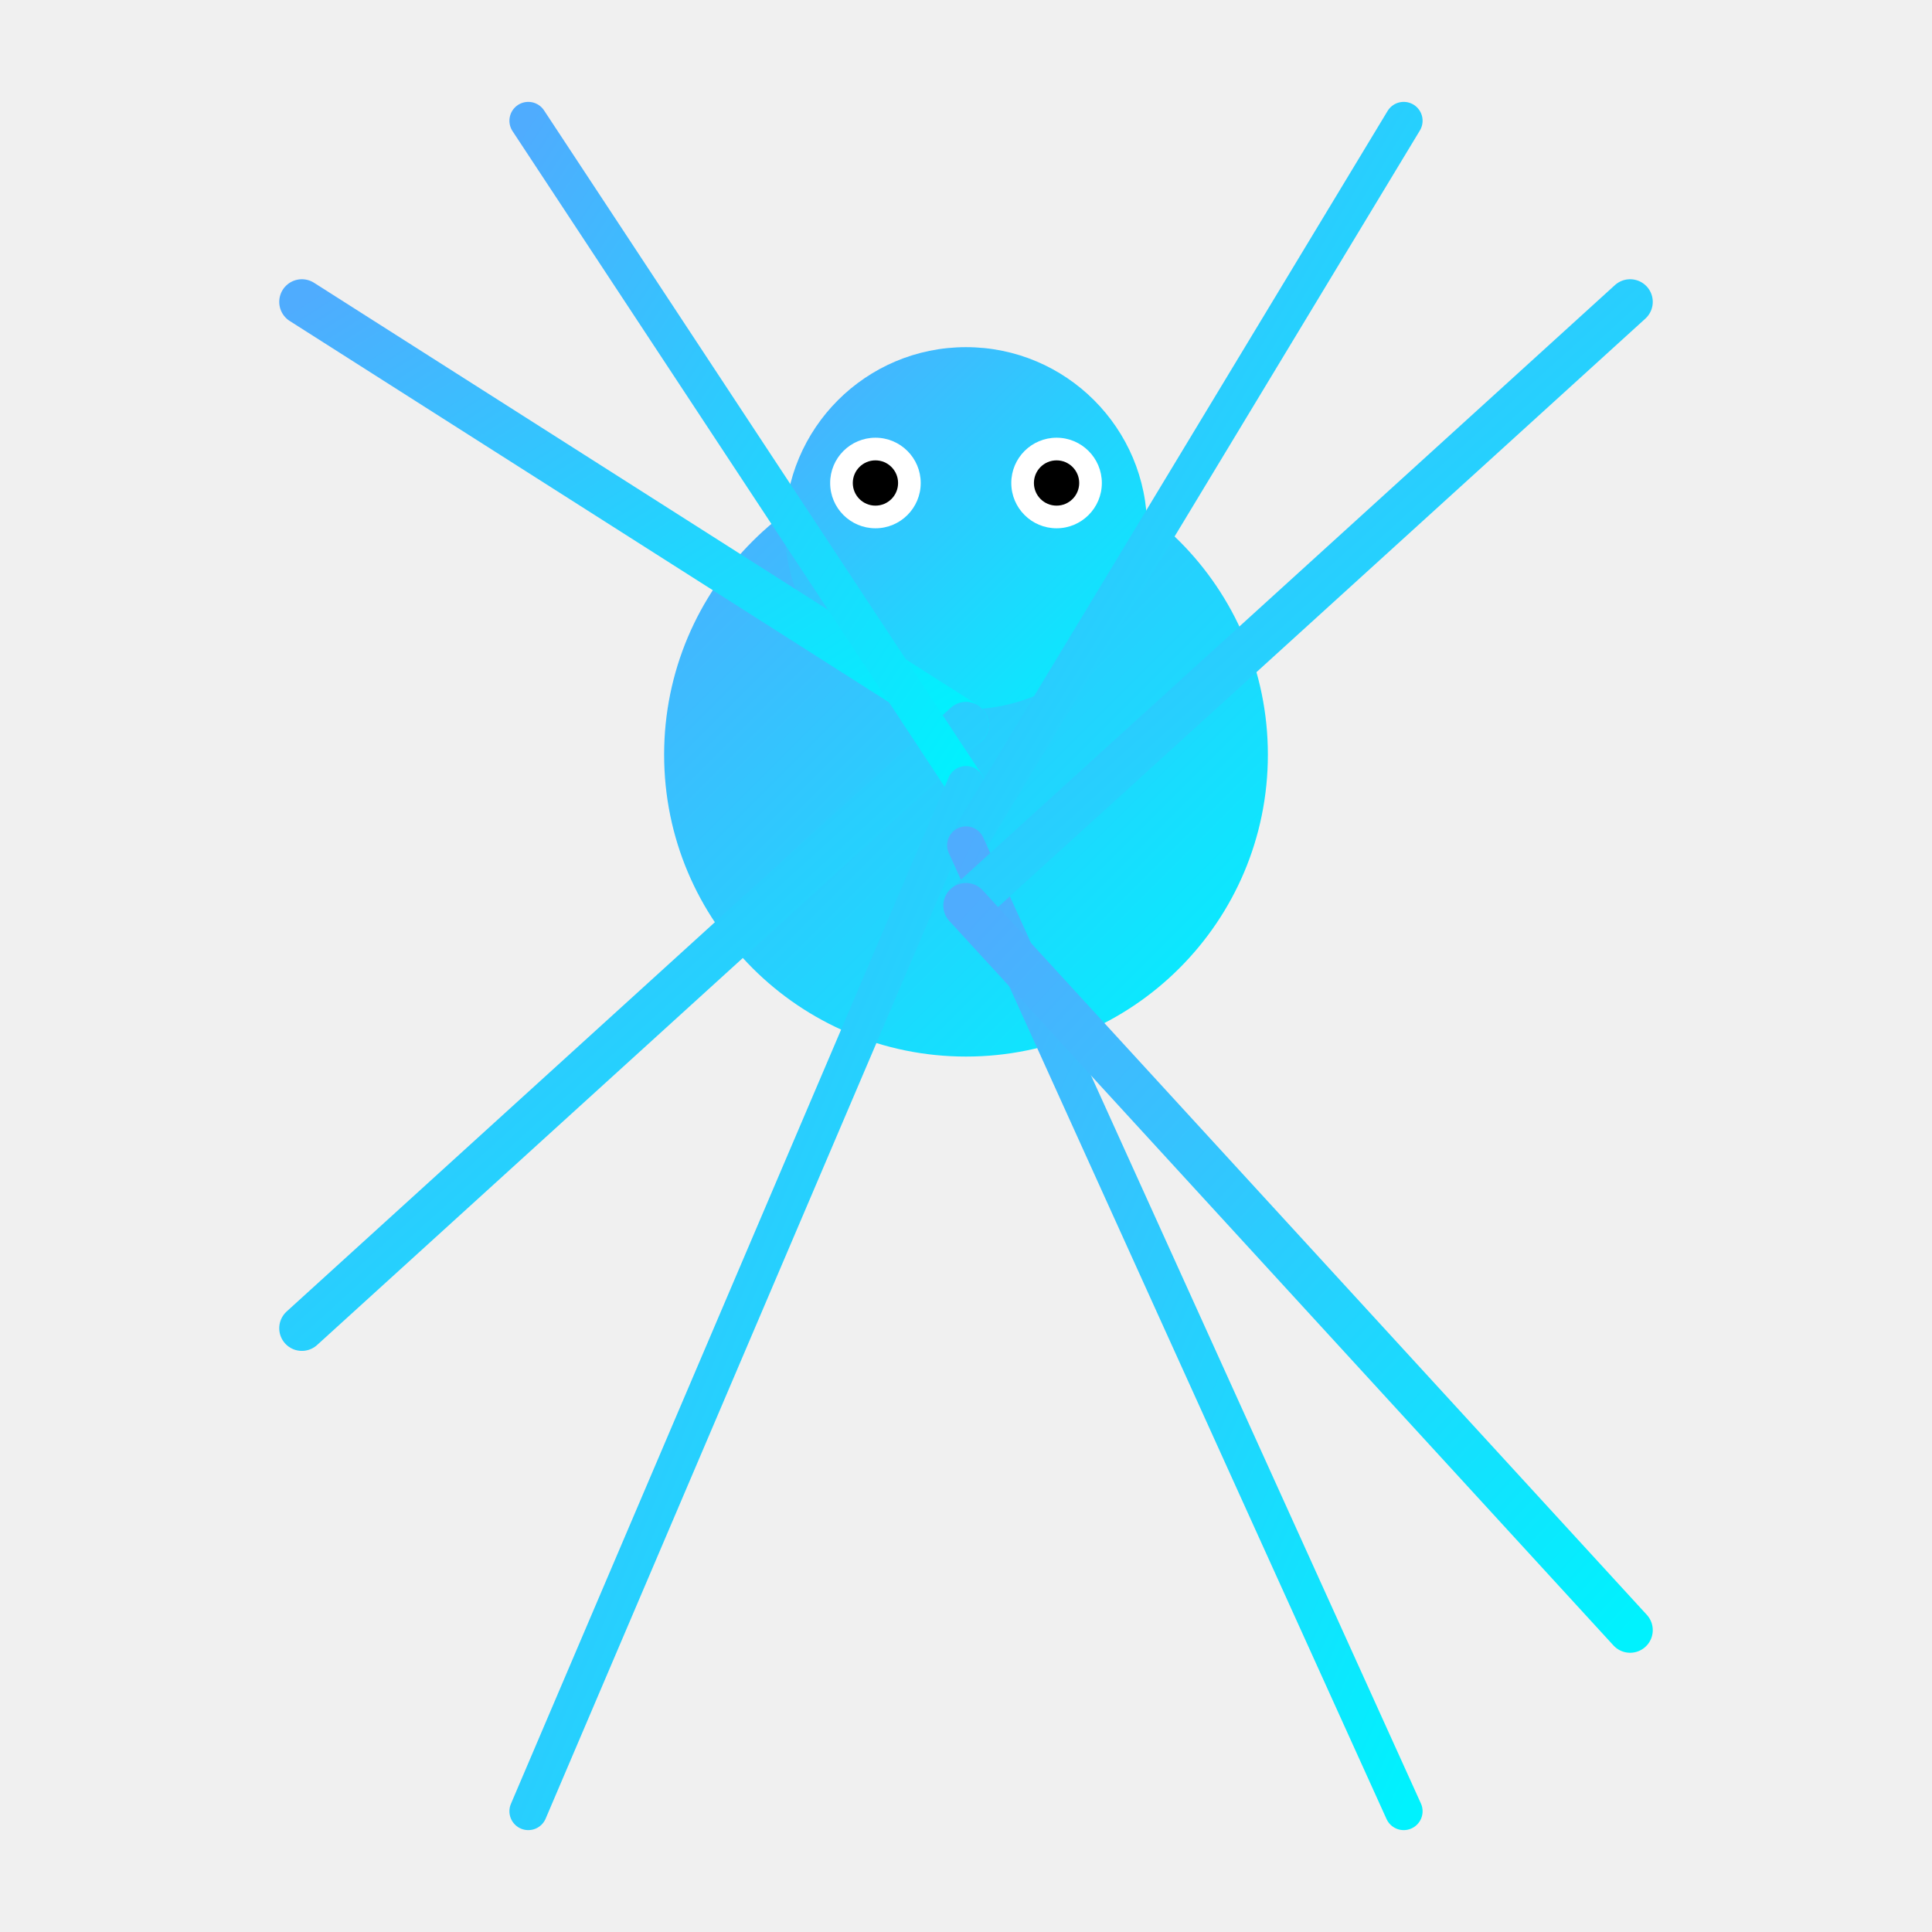
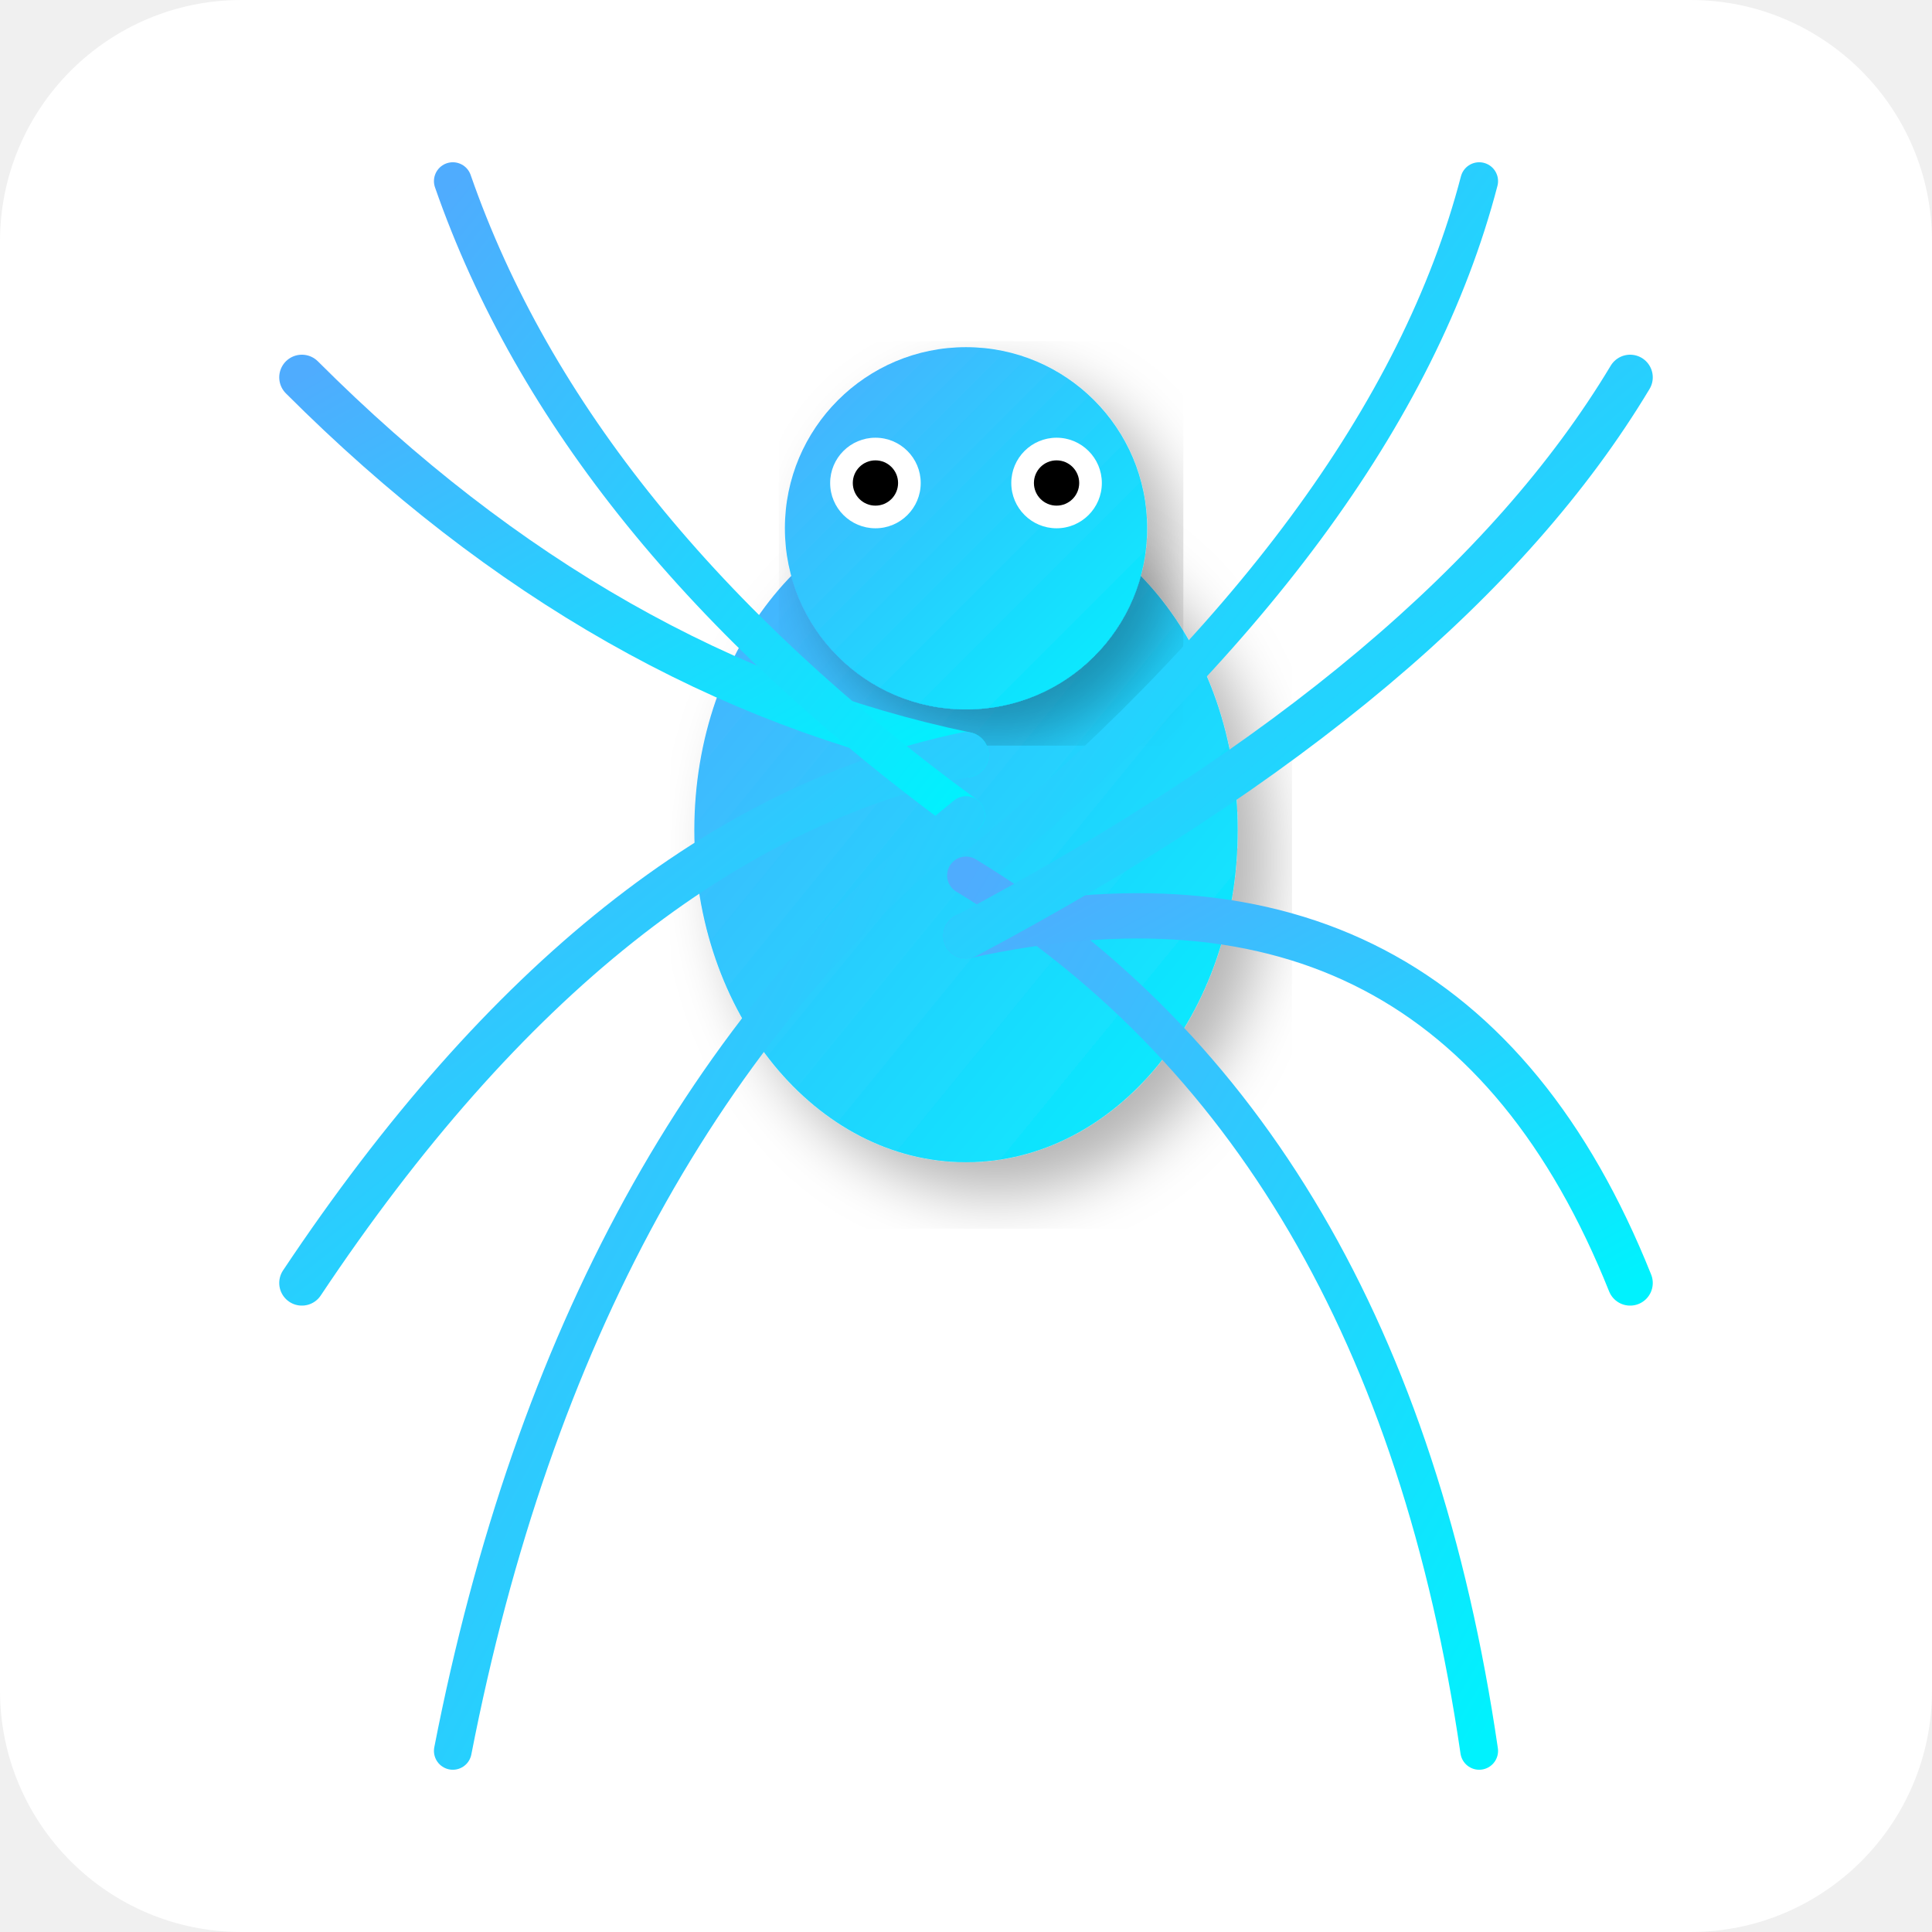
<svg xmlns="http://www.w3.org/2000/svg" viewBox="0 0 128 128">
+   <rect x="0" y="0" width="128" height="128" fill="#ffffff" rx="16" ry="16" />
  <defs>
    <linearGradient id="spiderGradient" x1="0%" y1="0%" x2="100%" y2="100%">
      <stop offset="0%" style="stop-color:#4facfe" />
      <stop offset="100%" style="stop-color:#00f2fe" />
    </linearGradient>
+     <filter id="shadow">
+       <feDropShadow dx="2" dy="2" stdDeviation="2" flood-opacity="0.3" />
+     </filter>
  </defs>
-   <circle cx="64" cy="50" r="20" fill="url(#spiderGradient)" />
-   <circle cx="64" cy="35" r="12" fill="url(#spiderGradient)" />
+   <ellipse cx="64" cy="55" rx="18" ry="22" fill="url(#spiderGradient)" filter="url(#shadow)" />
+   <circle cx="64" cy="35" r="12" fill="url(#spiderGradient)" filter="url(#shadow)" />
  <circle cx="58" cy="32" r="3" fill="#fff" />
  <circle cx="70" cy="32" r="3" fill="#fff" />
  <circle cx="58" cy="32" r="1.5" fill="#000" />
  <circle cx="70" cy="32" r="1.5" fill="#000" />
-   <line x1="64" y1="48" x2="20" y2="20" stroke="url(#spiderGradient)" stroke-width="3" stroke-linecap="round" />
-   <line x1="64" y1="48" x2="20" y2="88" stroke="url(#spiderGradient)" stroke-width="3" stroke-linecap="round" />
-   <line x1="64" y1="52" x2="35" y2="8" stroke="url(#spiderGradient)" stroke-width="2.5" stroke-linecap="round" />
-   <line x1="64" y1="52" x2="35" y2="120" stroke="url(#spiderGradient)" stroke-width="2.5" stroke-linecap="round" />
-   <line x1="64" y1="56" x2="93" y2="8" stroke="url(#spiderGradient)" stroke-width="2.5" stroke-linecap="round" />
-   <line x1="64" y1="56" x2="93" y2="120" stroke="url(#spiderGradient)" stroke-width="2.5" stroke-linecap="round" />
-   <line x1="64" y1="60" x2="108" y2="20" stroke="url(#spiderGradient)" stroke-width="3" stroke-linecap="round" />
-   <line x1="64" y1="60" x2="108" y2="108" stroke="url(#spiderGradient)" stroke-width="3" stroke-linecap="round" />
+   <path d="M64 50 Q40 45 20 25" stroke="url(#spiderGradient)" stroke-width="3" stroke-linecap="round" fill="none" />
+   <path d="M64 50 Q40 55 20 85" stroke="url(#spiderGradient)" stroke-width="3" stroke-linecap="round" fill="none" />
+   <path d="M64 54 Q38 35 30 12" stroke="url(#spiderGradient)" stroke-width="2.5" stroke-linecap="round" fill="none" />
+   <path d="M64 54 Q38 75 30 116" stroke="url(#spiderGradient)" stroke-width="2.5" stroke-linecap="round" fill="none" />
+   <path d="M64 58 Q92 35 98 12" stroke="url(#spiderGradient)" stroke-width="2.5" stroke-linecap="round" fill="none" />
+   <path d="M64 58 Q92 75 98 116" stroke="url(#spiderGradient)" stroke-width="2.5" stroke-linecap="round" fill="none" />
+   <path d="M64 62 Q96 55 108 85" stroke="url(#spiderGradient)" stroke-width="3" stroke-linecap="round" fill="none" />
+   <path d="M64 62 Q96 45 108 25" stroke="url(#spiderGradient)" stroke-width="3" stroke-linecap="round" fill="none" />
</svg>
